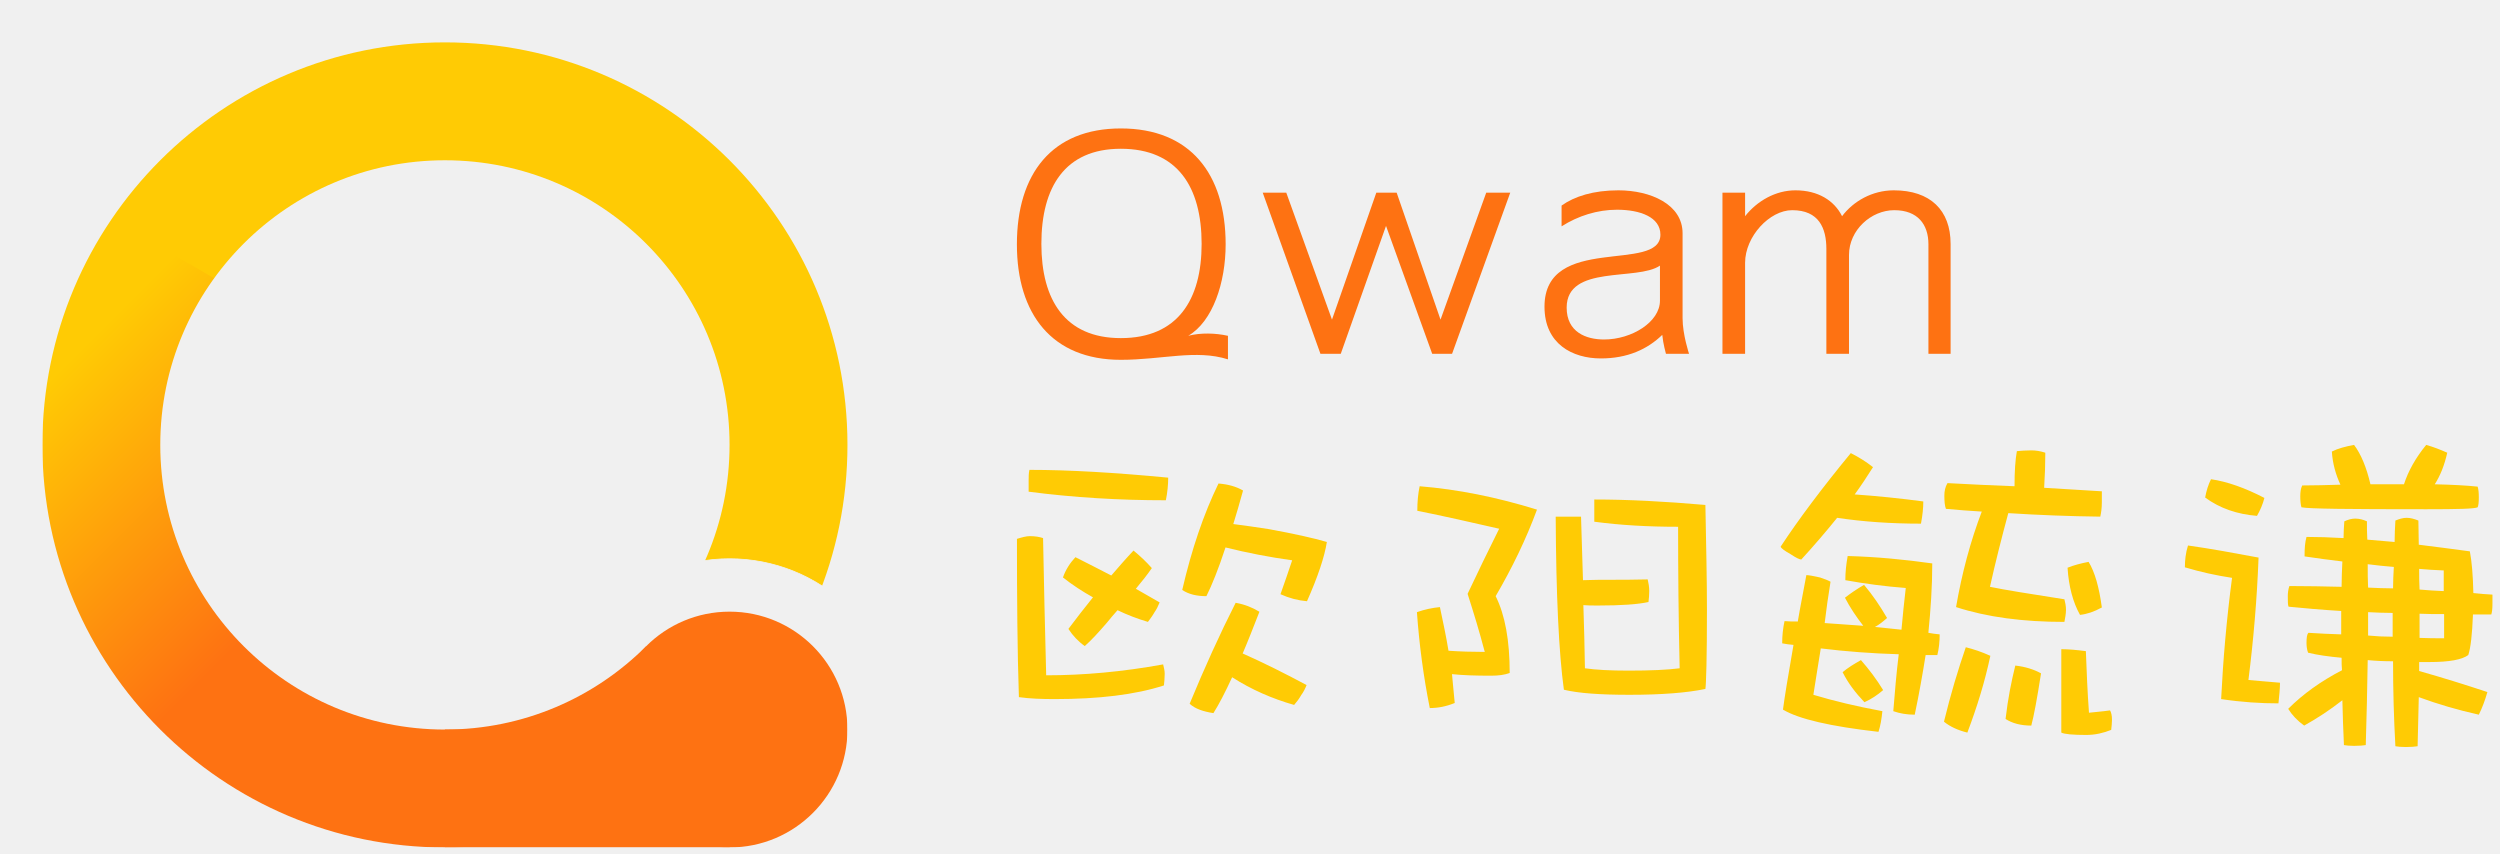
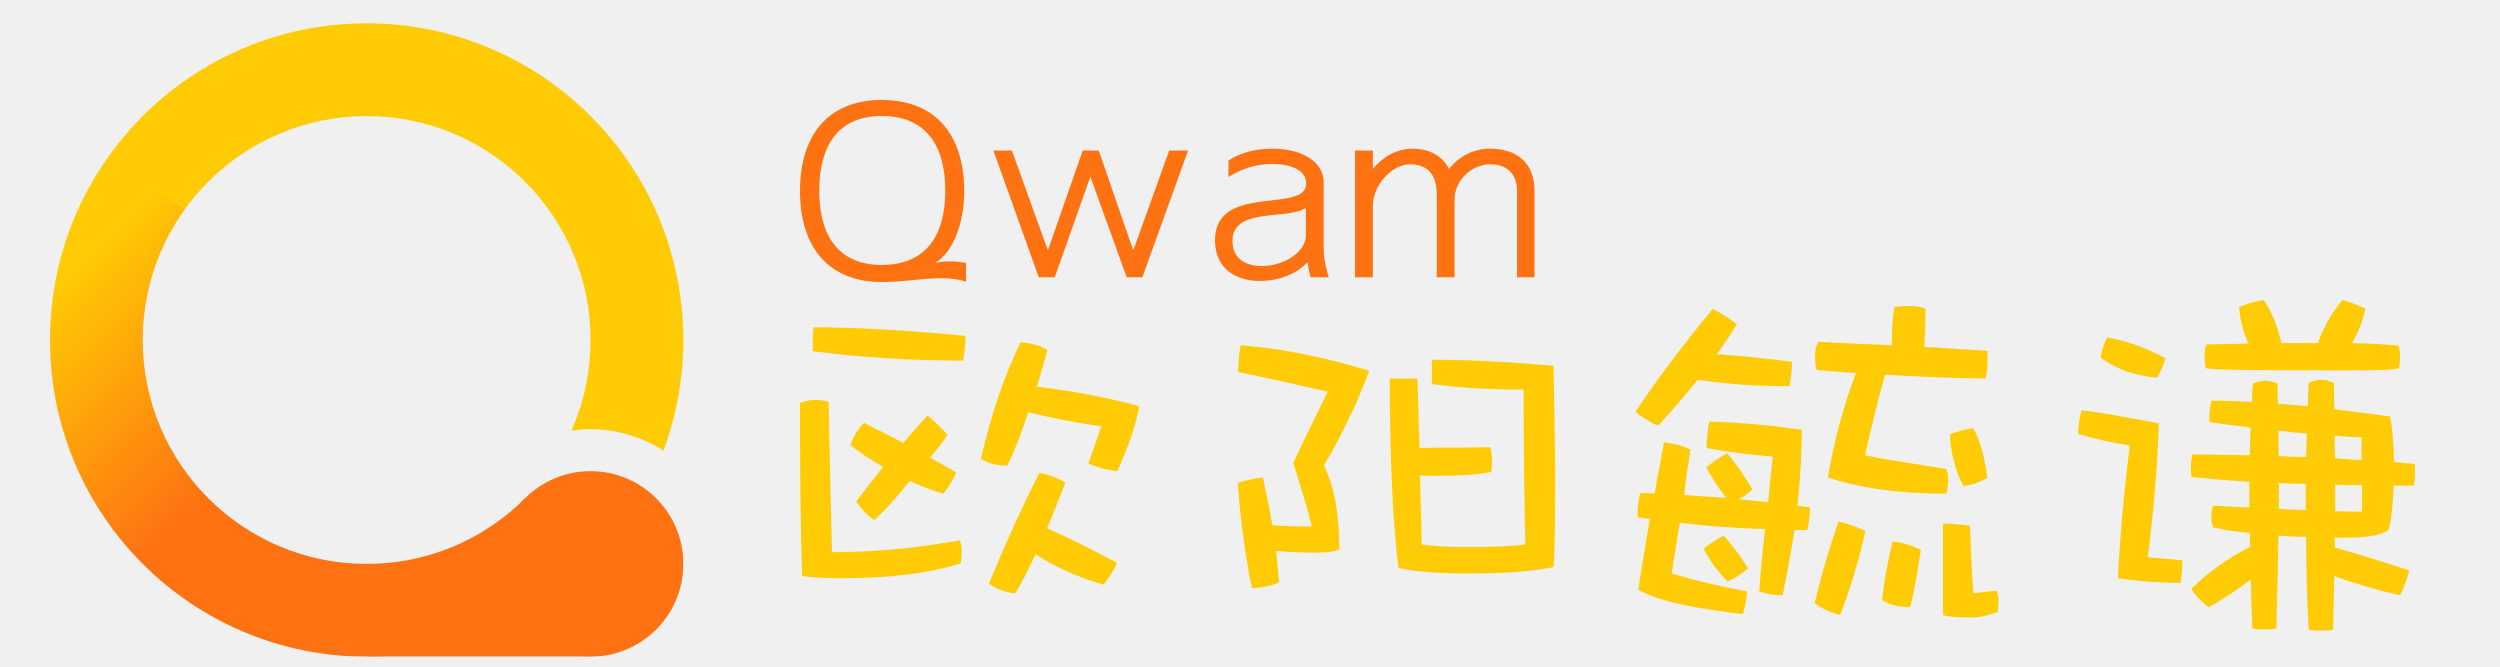
- <svg xmlns="http://www.w3.org/2000/svg" width="1180px" height="403px" viewBox="0 0 1180 403" version="1.1">
+ <svg xmlns="http://www.w3.org/2000/svg" width="1500px" height="400px" viewBox="0 0 1500 400" version="1.1">
  <defs>
    <linearGradient x1="0" x2="1" id="G" gradientTransform="rotate(45)">
      <stop offset="0" stop-color="#FFCB04" />
      <stop offset="0.3" stop-color="#FFCB04" />
      <stop offset="0.7" stop-color="#FE7212" />
      <stop offset="1" stop-color="#FE7212" />
    </linearGradient>
    <mask id="p1">
      <circle fill="white" cx="0" cy="0" r="500" />
      <circle fill="black" cx="0" cy="0" r="353.553" />
      <path stroke="black" fill="black" d="M 203.553 203.553 A 150 150 1 0 1 503.553 503.553 Z" />
      <rect fill="white" x="0" y="353.553" width="353.553" height="146.447" />
      <circle fill="white" cx="353.553" cy="353.553" r="146.447" />
    </mask>
  </defs>
-   <g transform="translate(210, 210) scale(0.38)">
+   <g transform="translate(220, 204) scale(0.38)">
    <g mask="url(#p1)">
      <rect x="-500" y="-500" width="1000" height="1000" fill="url(#G)" />
      <rect x="-500" y="-500" width="1000" height="500" fill="#FFCB04" transform="rotate(30) translate(0, -36)" />
    </g>
  </g>
  <g stroke="none" stroke-width="1" fill="none" fill-rule="evenodd">
-     <g id="欧阳毓谦" transform="translate(480, 210) scale(1.15)" fill="#FFCB04" fill-rule="nonzero">
+     <g id="欧阳毓谦" transform="translate(480, 180) scale(1.6)" fill="#FFCB04" fill-rule="nonzero">
      <path d="M82.72,15.84 C76.64,28.32 71.68,42.88 67.84,59.52 C70.4,61.28 73.76,62.08 77.76,62.08 C80,57.6 82.72,50.88 85.6,42.08 C94.56,44.32 103.68,46.08 112.96,47.36 C111.52,51.68 109.92,56.32 108.16,61.28 C111.68,62.88 115.36,63.84 119.04,64.16 C123.52,54.08 126.24,45.92 127.2,39.84 C121.76,38.24 113.92,36.48 103.36,34.56 C98.4,33.76 93.6,33.12 88.8,32.48 C90.08,28.48 91.36,23.84 92.8,18.72 C90.08,17.12 86.72,16.16 82.72,15.84 Z M89.76,64.8 C83.2,77.76 76.96,91.52 70.88,106.24 C73.12,108.32 76.48,109.44 80.64,110.08 C82.88,106.56 85.44,101.6 88.32,95.36 C96.32,100.48 104.8,104.16 113.76,106.72 C114.88,105.44 115.84,104.16 116.64,102.72 C117.6,101.44 118.24,100.16 118.88,98.56 C109.92,93.76 101.28,89.44 92.64,85.6 C94.72,80.8 96.96,75.04 99.52,68.48 C96.64,66.72 93.44,65.44 89.76,64.8 Z M5.28,37.44 C3.84,37.44 2.08,37.92 5.68434189e-14,38.56 C5.68434189e-14,62.88 0.16,84.48 0.8,103.52 C5.28,104.16 10.24,104.32 15.52,104.32 C33.44,104.32 48.48,102.56 60.32,98.72 C60.48,97.28 60.64,95.68 60.64,93.92 C60.64,92.64 60.32,91.36 60,90.08 C43.36,93.12 27.36,94.56 12,94.56 C11.52,75.36 11.04,56.64 10.72,38.24 C9.28,37.76 7.52,37.44 5.28,37.44 Z M5.12,10.24 C4.8,11.68 4.8,13.12 4.8,14.4 L4.8,19.2 C23.2,21.6 41.92,22.72 61.12,22.72 C61.76,19.52 62.08,16.32 62.08,13.44 C40.32,11.36 21.44,10.24 5.12,10.24 Z M24,46.08 C21.76,48.48 20,51.2 18.88,54.4 C22.72,57.44 26.88,60.16 31.2,62.56 C27.84,66.72 24.48,71.04 21.12,75.52 C22.88,78.24 25.12,80.64 27.84,82.56 C30.72,80 33.6,76.8 36.8,73.12 C38.24,71.36 39.68,69.6 41.28,67.84 C45.28,69.76 49.44,71.36 53.76,72.64 C54.72,71.36 55.68,70.08 56.48,68.64 C57.28,67.52 57.92,66.24 58.56,64.64 C55.36,62.72 52,60.96 48.8,59.04 C51.36,56 53.6,53.12 55.36,50.56 C53.12,48 50.56,45.6 47.84,43.36 C44.8,46.56 41.76,50.08 38.72,53.6 C33.76,51.04 28.8,48.48 24,46.08 Z" id="Shape" />
      <path d="M165.28,16.96 C164.64,20 164.32,23.36 164.32,27.04 C175.52,29.28 186.72,31.84 197.92,34.4 C193.44,43.36 189.12,52.32 184.96,61.12 C187.52,69.12 189.92,76.96 192,84.96 C186.88,84.96 181.92,84.8 177.12,84.48 C176.16,78.56 174.88,72.64 173.6,66.56 C170.4,66.88 167.36,67.52 164.16,68.64 C165.12,82.08 166.88,95.2 169.44,108 C172.8,108 176.16,107.36 179.68,105.92 C179.36,102.08 178.88,98.08 178.56,94.08 C183.04,94.56 188.32,94.72 194.56,94.72 C197.6,94.72 200.16,94.4 202.24,93.6 C202.24,80.16 200.32,69.76 196.48,62.08 C203.2,50.56 208.96,38.72 213.44,26.56 C196.96,21.44 180.96,18.24 165.28,16.96 Z M239.04,55.36 C236.48,55.36 234.24,55.52 232.32,55.52 C232,46.88 231.84,38.24 231.52,29.44 L221.12,29.44 C221.28,61.6 222.4,85.28 224.48,100.48 C230.4,101.92 239.36,102.56 251.36,102.56 C264.48,102.56 274.88,101.76 282.56,100.16 C282.88,98.08 283.2,87.2 283.2,67.68 C283.2,55.68 282.88,41.28 282.56,24.64 C266.08,23.2 250.88,22.4 236.96,22.4 L236.96,31.52 C247.68,32.96 259.2,33.6 271.36,33.6 C271.36,51.84 271.52,71.2 272,91.68 C267.04,92.32 260,92.64 251.04,92.64 C243.52,92.64 237.6,92.32 233.12,91.68 C232.96,83.2 232.8,74.56 232.48,65.76 C234.08,65.92 236.16,65.92 238.56,65.92 C248,65.92 254.88,65.44 259.2,64.48 C259.36,63.2 259.52,61.6 259.52,60 C259.52,58.24 259.2,56.64 258.88,55.2 C254.08,55.36 247.52,55.36 239.04,55.36 Z" id="Shape" />
      <path d="M336.64,29.92 C347.2,31.52 358.72,32.32 371.04,32.32 C371.68,28.96 372,25.92 372,23.2 C362.4,21.92 352.96,20.96 343.84,20.32 C346.4,16.8 348.96,12.96 351.36,9.12 C348.48,6.88 345.44,4.96 342.24,3.36 C330.4,17.76 320.8,30.56 313.44,41.76 C313.76,42.56 315.2,43.52 317.44,44.8 C319.84,46.4 321.28,47.04 321.92,47.04 C327.04,41.44 332,35.68 336.64,29.92 Z M324,53.44 C322.72,60.48 321.44,66.72 320.48,72.48 C318.56,72.48 316.8,72.48 315.04,72.32 C314.4,75.2 314.08,78.24 314.08,81.44 C315.52,81.76 317.12,81.92 318.72,82.08 C316.48,94.88 315.04,103.68 314.4,108.64 C320.8,112.48 333.76,115.52 353.6,117.76 C354.4,115.36 354.88,112.48 355.2,109.28 C344.8,107.36 335.36,105.12 326.88,102.56 C327.84,96.64 328.8,90.24 329.92,83.52 C340.32,84.8 351.04,85.6 361.92,85.92 C360.96,93.6 360.32,101.44 359.68,109.28 C362.4,110.24 365.28,110.72 368.48,110.72 C370.24,102.4 371.68,94.24 372.96,86.24 L377.76,86.24 C378.4,83.68 378.72,80.8 378.72,77.76 C377.12,77.6 375.68,77.44 374.08,77.12 C375.04,67.52 375.68,57.92 375.68,48.64 C364.32,47.04 352.8,45.92 340.96,45.6 C340.32,49.12 340,52.32 340,55.52 C348,56.96 356.32,58.08 364.8,58.72 C364.16,64.48 363.52,70.08 363.04,75.84 C359.52,75.52 355.84,75.04 352.16,74.72 C353.92,73.76 355.52,72.48 357.12,71.04 C354.24,66.08 351.2,61.6 347.68,57.44 C344.64,59.2 342.08,60.96 339.84,62.72 C341.92,66.72 344.48,70.56 347.36,74.24 C342.08,73.92 336.8,73.44 331.52,73.12 C332.16,67.68 332.96,62.08 333.92,56.16 C333.44,55.84 332,55.2 329.6,54.4 C326.72,53.76 324.96,53.44 324,53.44 Z M416.32,2.24 C414.08,2.24 412,2.4 410.4,2.56 C409.76,6.08 409.44,10.88 409.44,16.96 C400.32,16.64 391.2,16.16 381.92,15.68 C380.96,17.28 380.64,19.04 380.64,20.8 C380.64,23.2 380.8,24.96 381.28,26.24 C386.08,26.72 391.04,27.04 396,27.36 C391.36,39.52 387.84,52.64 385.44,66.56 C398.24,70.72 412.96,72.64 429.92,72.64 C430.24,70.88 430.56,69.28 430.56,67.68 C430.56,66.08 430.24,64.64 429.92,63.36 C415.68,61.12 405.44,59.52 399.36,58.24 C401.6,48.16 404.16,38.08 406.88,28 C419.36,28.8 432,29.28 444.64,29.44 C444.96,28 445.28,26.08 445.28,23.52 L445.28,19.04 C437.44,18.56 429.6,18.08 421.6,17.6 C421.92,12.48 422.08,7.68 422.08,3.2 C420.16,2.56 418.24,2.24 416.32,2.24 Z M389.44,83.04 C386.24,92.32 383.2,102.4 380.48,113.6 C383.04,115.68 386.24,117.12 390.08,118.08 C394.08,107.52 397.28,97.12 399.52,86.56 C396,84.96 392.64,83.84 389.44,83.04 Z M409.76,90.56 C408.16,96.96 406.72,104.16 405.76,112.48 C408.48,114.24 412,115.2 416.32,115.2 C417.44,111.04 418.72,104 420.32,93.76 C417.44,92.16 413.92,91.04 409.76,90.56 Z M428.64,83.84 L428.64,118.08 C429.92,118.72 433.44,119.04 438.88,119.04 C442.56,119.04 445.92,118.24 449.12,116.96 C449.28,115.52 449.44,114.08 449.44,112.8 C449.44,111.04 449.12,109.76 448.64,108.96 C445.44,109.44 442.56,109.6 440,109.92 C439.36,101.28 439.04,92.96 438.72,84.64 C435.04,84.16 431.68,83.84 428.64,83.84 Z M439.84,48 C436.48,48.64 433.6,49.44 431.2,50.4 C431.68,58.08 433.44,64.64 436.32,69.76 C439.2,69.44 442.08,68.48 445.28,66.72 C444.16,58.4 442.4,52.16 439.84,48 Z M346.4,88.32 C343.52,89.92 340.96,91.52 338.88,93.28 C341.12,97.76 344.16,101.76 347.84,105.6 C350.72,104.32 353.28,102.56 355.52,100.64 C352.8,96.16 349.76,92.16 346.4,88.32 Z" id="Shape" />
      <path d="M480.64,41.28 C479.68,44.32 479.36,47.36 479.36,50.24 C485.76,52.16 492.32,53.6 498.72,54.56 C496.48,71.52 495.04,88.16 494.24,104.32 C502.72,105.6 510.56,106.08 517.76,106.08 C518.08,102.88 518.4,100.16 518.4,97.6 C513.92,97.28 509.6,96.8 505.44,96.48 C507.52,80 508.96,63.2 509.6,46.24 C499.36,44.32 489.76,42.56 480.64,41.28 Z M490.08,14.08 C488.96,16.32 488.16,18.88 487.68,21.6 C493.76,26.08 500.96,28.48 508.96,29.12 C510.24,26.88 511.36,24.32 512,21.76 C504,17.6 496.64,15.04 490.08,14.08 Z M529.28,37.76 C528.64,40 528.48,42.56 528.48,45.76 C533.6,46.56 538.88,47.2 544,47.84 C543.84,51.36 543.68,54.72 543.68,58.24 C536.64,58.08 529.44,57.92 522.24,57.92 C521.76,59.36 521.6,60.8 521.6,62.08 C521.6,64.32 521.6,65.76 521.92,66.4 C528.32,67.04 535.52,67.68 543.52,68.16 L543.52,77.76 C539.04,77.6 534.56,77.44 530.08,77.12 C529.44,77.76 529.28,79.2 529.28,81.28 C529.28,82.56 529.44,84 529.92,85.28 C533.76,86.24 538.4,86.88 543.68,87.36 C543.68,89.12 543.68,90.88 543.84,92.48 C535.2,96.96 527.84,102.24 521.76,108.32 C523.36,110.88 525.44,113.12 528.32,115.2 C533.76,112.16 538.88,108.8 544,104.8 C544.16,110.88 544.32,116.96 544.64,123.2 C545.6,123.36 546.88,123.52 548.8,123.52 C551.04,123.52 552.64,123.36 553.6,123.2 C553.92,112 554.24,100.48 554.4,88.32 C557.6,88.64 561.12,88.8 564.8,88.8 C564.8,100.64 565.12,112.16 565.76,123.68 C566.72,123.84 568.16,124 570.08,124 C572.16,124 573.76,123.84 574.88,123.68 C575.04,116.96 575.2,110.24 575.36,103.52 C583.2,106.4 591.36,108.8 600,110.72 C601.44,107.84 602.56,104.8 603.52,101.44 C594.4,98.4 585.12,95.52 575.52,92.8 L575.52,89.12 L579.68,89.12 C587.84,89.12 593.12,88.16 595.68,86.24 C596.64,83.36 597.28,77.92 597.6,69.6 L605.12,69.6 C605.44,68.64 605.6,67.2 605.6,65.12 L605.6,61.44 C603.04,61.28 600.32,61.12 597.76,60.8 C597.6,53.44 597.12,47.84 596.32,43.68 C588.96,42.72 582.08,41.76 575.36,40.96 C575.36,37.76 575.2,34.56 575.2,31.04 C573.6,30.4 572,29.92 570.4,29.92 C568.8,29.92 567.36,30.4 565.76,31.04 C565.6,33.92 565.44,36.96 565.44,39.84 C561.6,39.52 557.76,39.2 554.24,38.88 C554.08,36.48 554.08,33.92 554.08,31.36 C552.64,30.72 551.04,30.24 549.28,30.24 C547.68,30.24 546.24,30.72 544.8,31.36 C544.64,33.6 544.48,36 544.48,38.24 C539.04,37.92 533.92,37.76 529.28,37.76 Z M554.4,48.96 C557.92,49.44 561.44,49.76 565.12,50.08 C564.96,52.96 564.8,56 564.8,58.88 C561.44,58.88 558.08,58.72 554.56,58.56 C554.4,55.52 554.4,52.32 554.4,48.96 Z M575.52,50.88 C578.72,51.2 582.08,51.36 585.6,51.52 L585.6,60 C582.24,59.84 578.88,59.68 575.68,59.36 C575.52,56.64 575.52,53.76 575.52,50.88 Z M554.56,68.64 C557.76,68.8 561.12,68.96 564.64,68.96 L564.64,78.72 C561.28,78.72 557.92,78.56 554.56,78.24 L554.56,68.64 Z M575.68,69.28 C578.88,69.44 582.24,69.44 585.76,69.44 L585.76,79.36 C582.4,79.36 579.04,79.36 575.68,79.2 L575.68,69.28 Z M569.28,16.16 L555.52,16.16 C553.92,9.28 551.68,3.84 548.8,0 C545.28,0.64 542.24,1.44 539.68,2.72 C540,7.68 541.28,12.16 543.2,16.32 C537.76,16.48 532.64,16.64 527.52,16.64 C526.88,17.92 526.72,19.52 526.72,21.12 C526.72,23.04 526.88,24.48 527.2,25.6 C530.08,26.24 547.2,26.4 578.4,26.4 C591.2,26.4 598.24,26.24 599.52,25.6 C599.84,24.96 600,23.68 600,21.44 C600,19.52 599.84,18.08 599.52,17.12 C595.04,16.64 589.12,16.32 581.92,16.16 C584.16,12.64 585.92,8.32 587.04,3.2 C584.16,1.92 581.28,0.8 578.4,0 C574.08,5.28 571.04,10.72 569.28,16.16 Z" id="Shape" />
    </g>
-     <g id="Qwam" transform="translate(479.9755, 60.62398)" fill="#FE7212" fill-rule="nonzero">
+     <g id="Qwam" transform="translate(480, 60)" fill="#FE7212" fill-rule="nonzero">
      <path d="M99.619,97.875 C93.733,96.567 86.757,96.349 80.872,97.875 C92.425,91.117 98.529,72.807 98.529,54.714 C98.529,21.362 81.744,0 49.046,0 C16.567,0 -1.13686838e-13,21.362 -1.13686838e-13,54.714 C-1.13686838e-13,87.629 16.567,109.21 49.046,109.21 C68.447,109.21 84.578,104.196 99.619,108.992 L99.619,97.875 Z M87.193,54.496 C87.193,80.872 75.858,98.965 49.046,98.965 C22.67,98.965 11.553,80.872 11.553,54.496 C11.553,27.684 22.67,9.591 49.046,9.591 C75.858,9.591 87.193,27.684 87.193,54.496 Z" />
      <polygon points="232.864 30.3 221.529 30.3 199.948 90.245 179.24 30.3 169.649 30.3 148.722 90.245 127.142 30.3 116.025 30.3 143.272 106.376 152.864 106.376 174.226 45.995 196.025 106.376 205.398 106.376" />
      <path d="M317.253,106.376 C317.253,106.376 314.202,97.221 314.202,89.591 L314.202,49.482 C314.202,35.749 298.943,29.21 283.902,29.21 C272.131,29.21 263.193,32.044 257.09,36.403 L257.09,46.213 C264.937,41.199 274.093,38.365 283.248,38.365 C294.147,38.365 303.738,41.853 303.738,50.136 C303.738,68.447 249.025,49.482 249.025,84.142 C249.025,101.798 262.322,108.556 275.619,108.556 C288.262,108.556 297.635,104.196 304.61,97.439 C305.046,101.798 306.354,106.376 306.354,106.376 L317.253,106.376 Z M303.52,81.308 C303.52,91.335 290.223,99.619 277.144,99.619 C268.643,99.619 259.488,96.131 259.488,84.578 C259.488,64.087 292.839,72.153 303.52,64.741 L303.52,81.308 Z" />
      <path d="M440.708,106.376 L440.708,54.496 C440.708,38.583 431.117,29.21 413.896,29.21 C403.651,29.21 394.714,34.441 389.482,41.417 C385.777,34.005 378.147,29.21 367.466,29.21 C358.093,29.21 349.373,34.223 343.706,41.417 L343.706,30.3 L333.025,30.3 L333.025,106.376 L343.706,106.376 L343.706,63.433 C343.706,51.008 355.259,38.583 365.94,38.583 C378.583,38.583 382.071,47.084 382.071,56.894 L382.071,106.376 L392.752,106.376 L392.752,59.728 C392.752,47.956 403.215,38.583 414.114,38.583 C425.232,38.583 430.245,45.341 430.245,54.714 L430.245,106.376 L440.708,106.376 Z" />
    </g>
  </g>
</svg>
